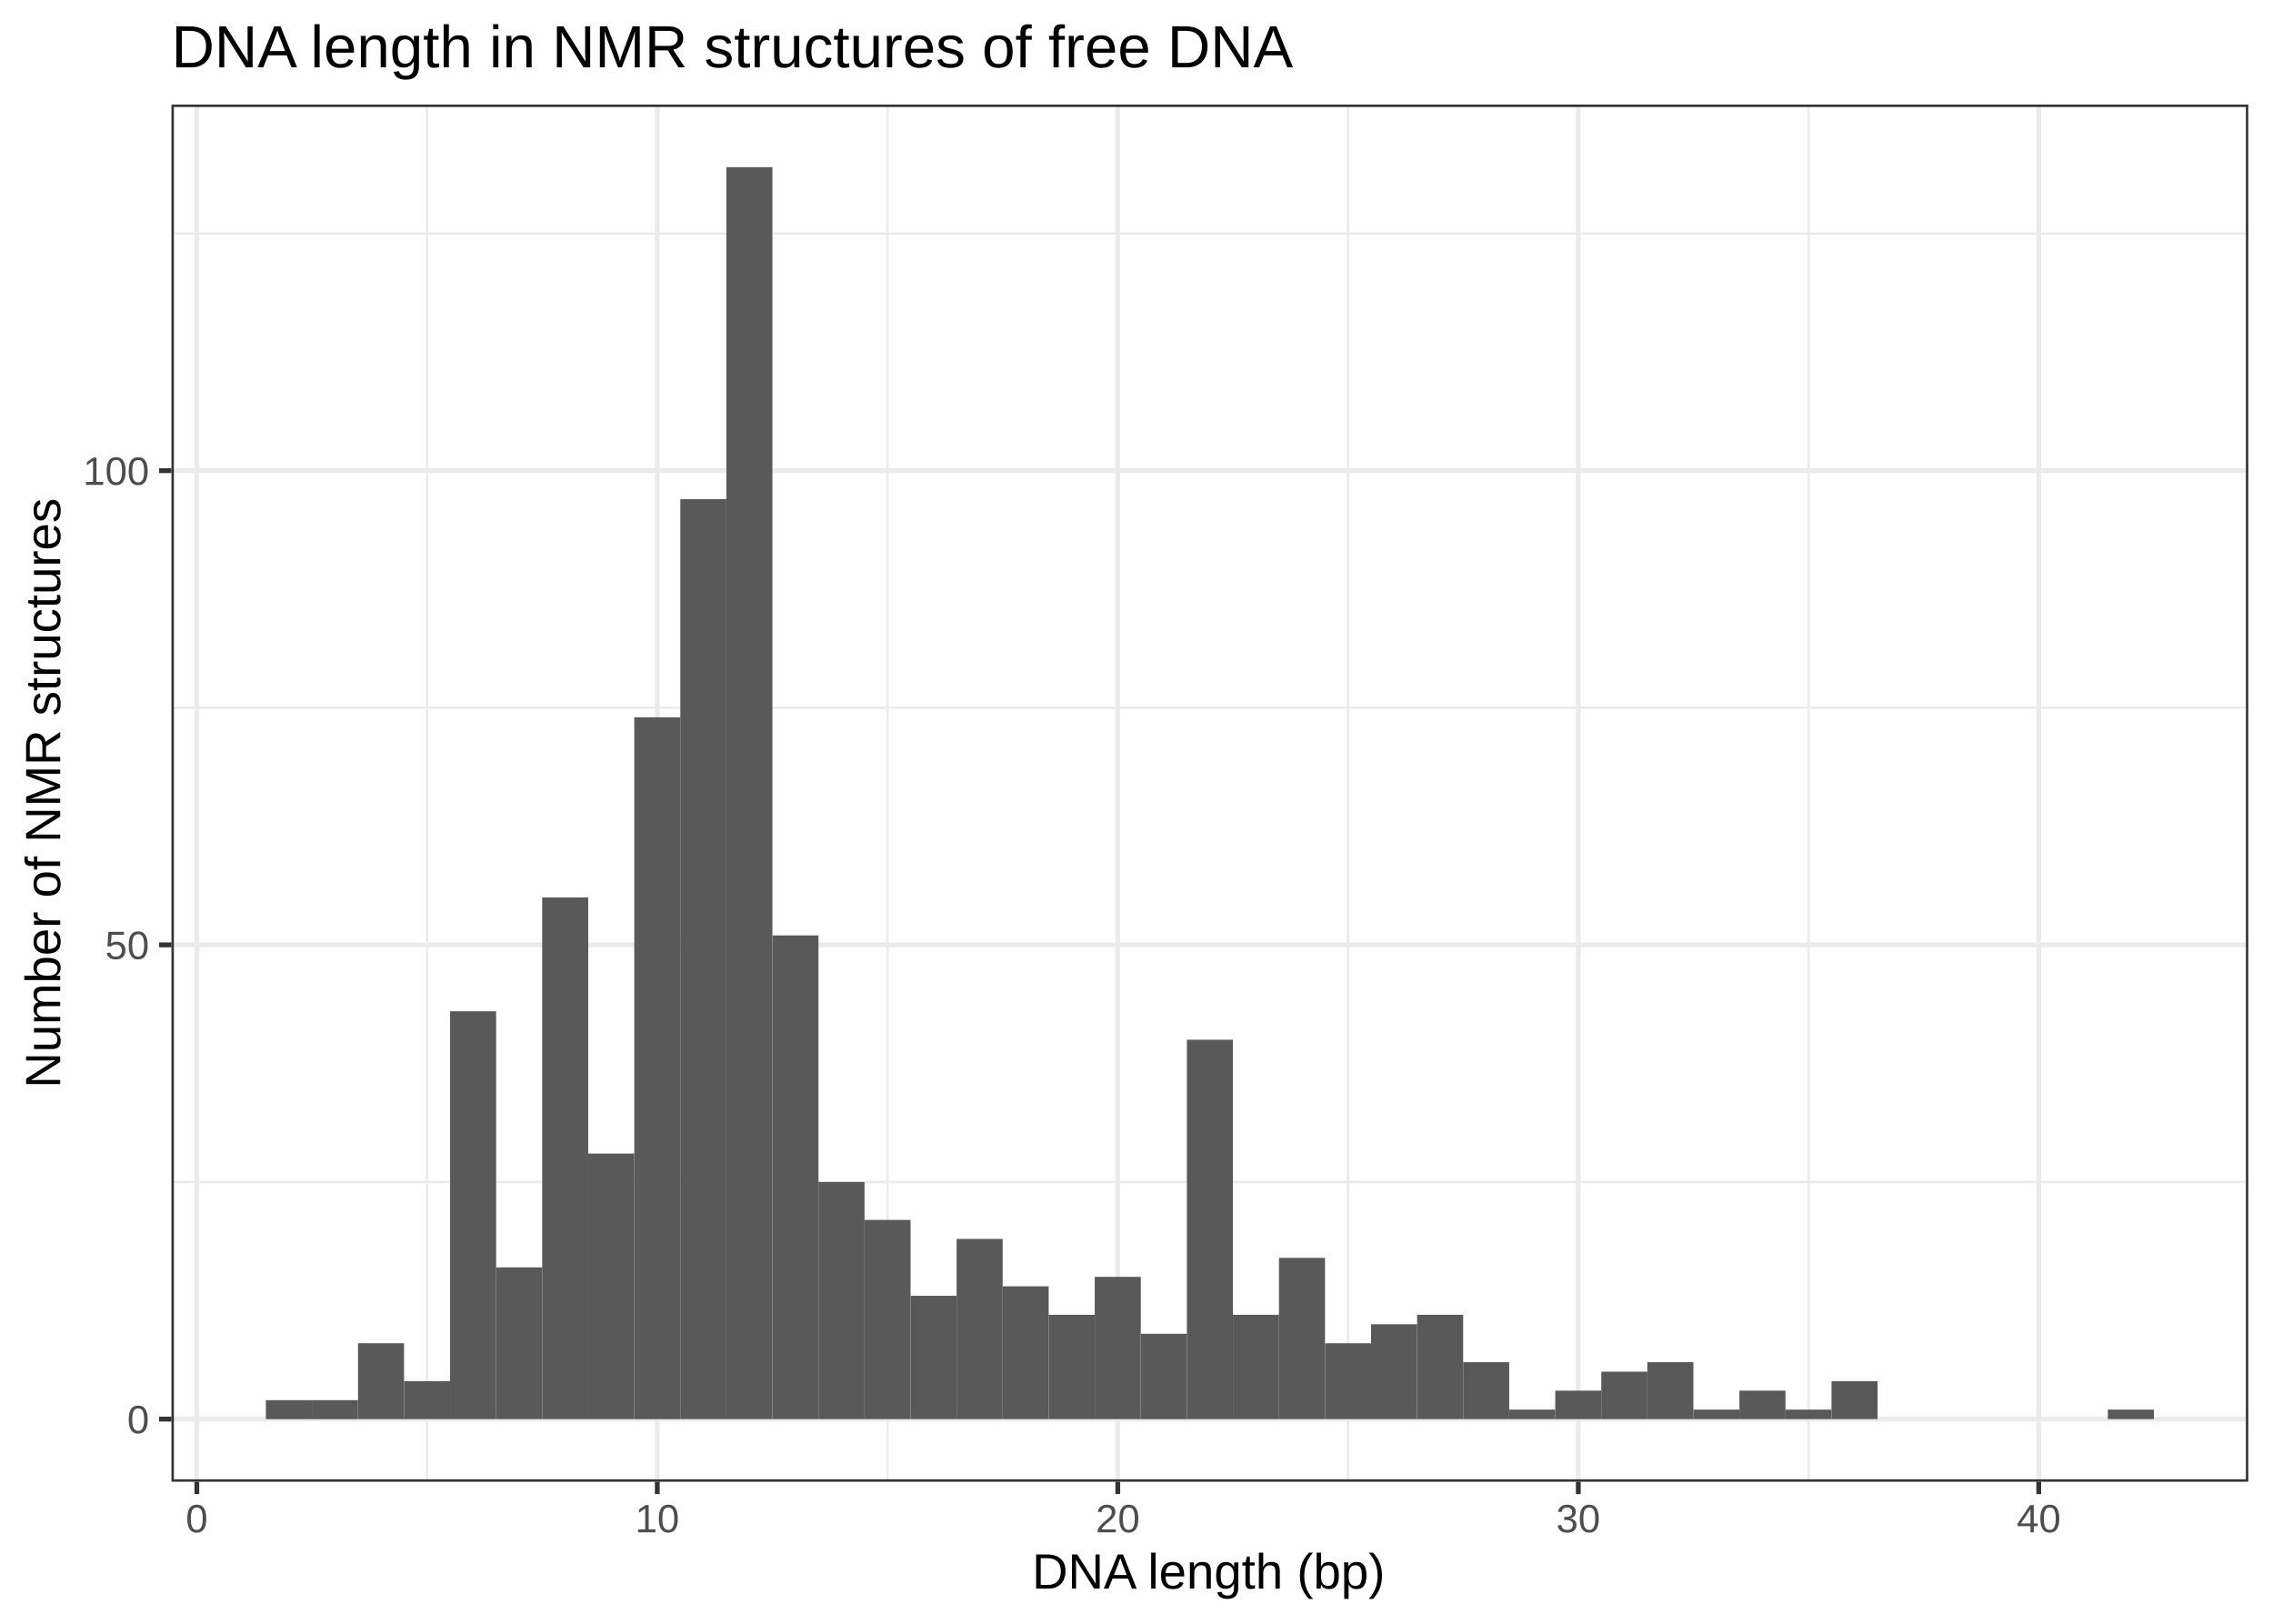
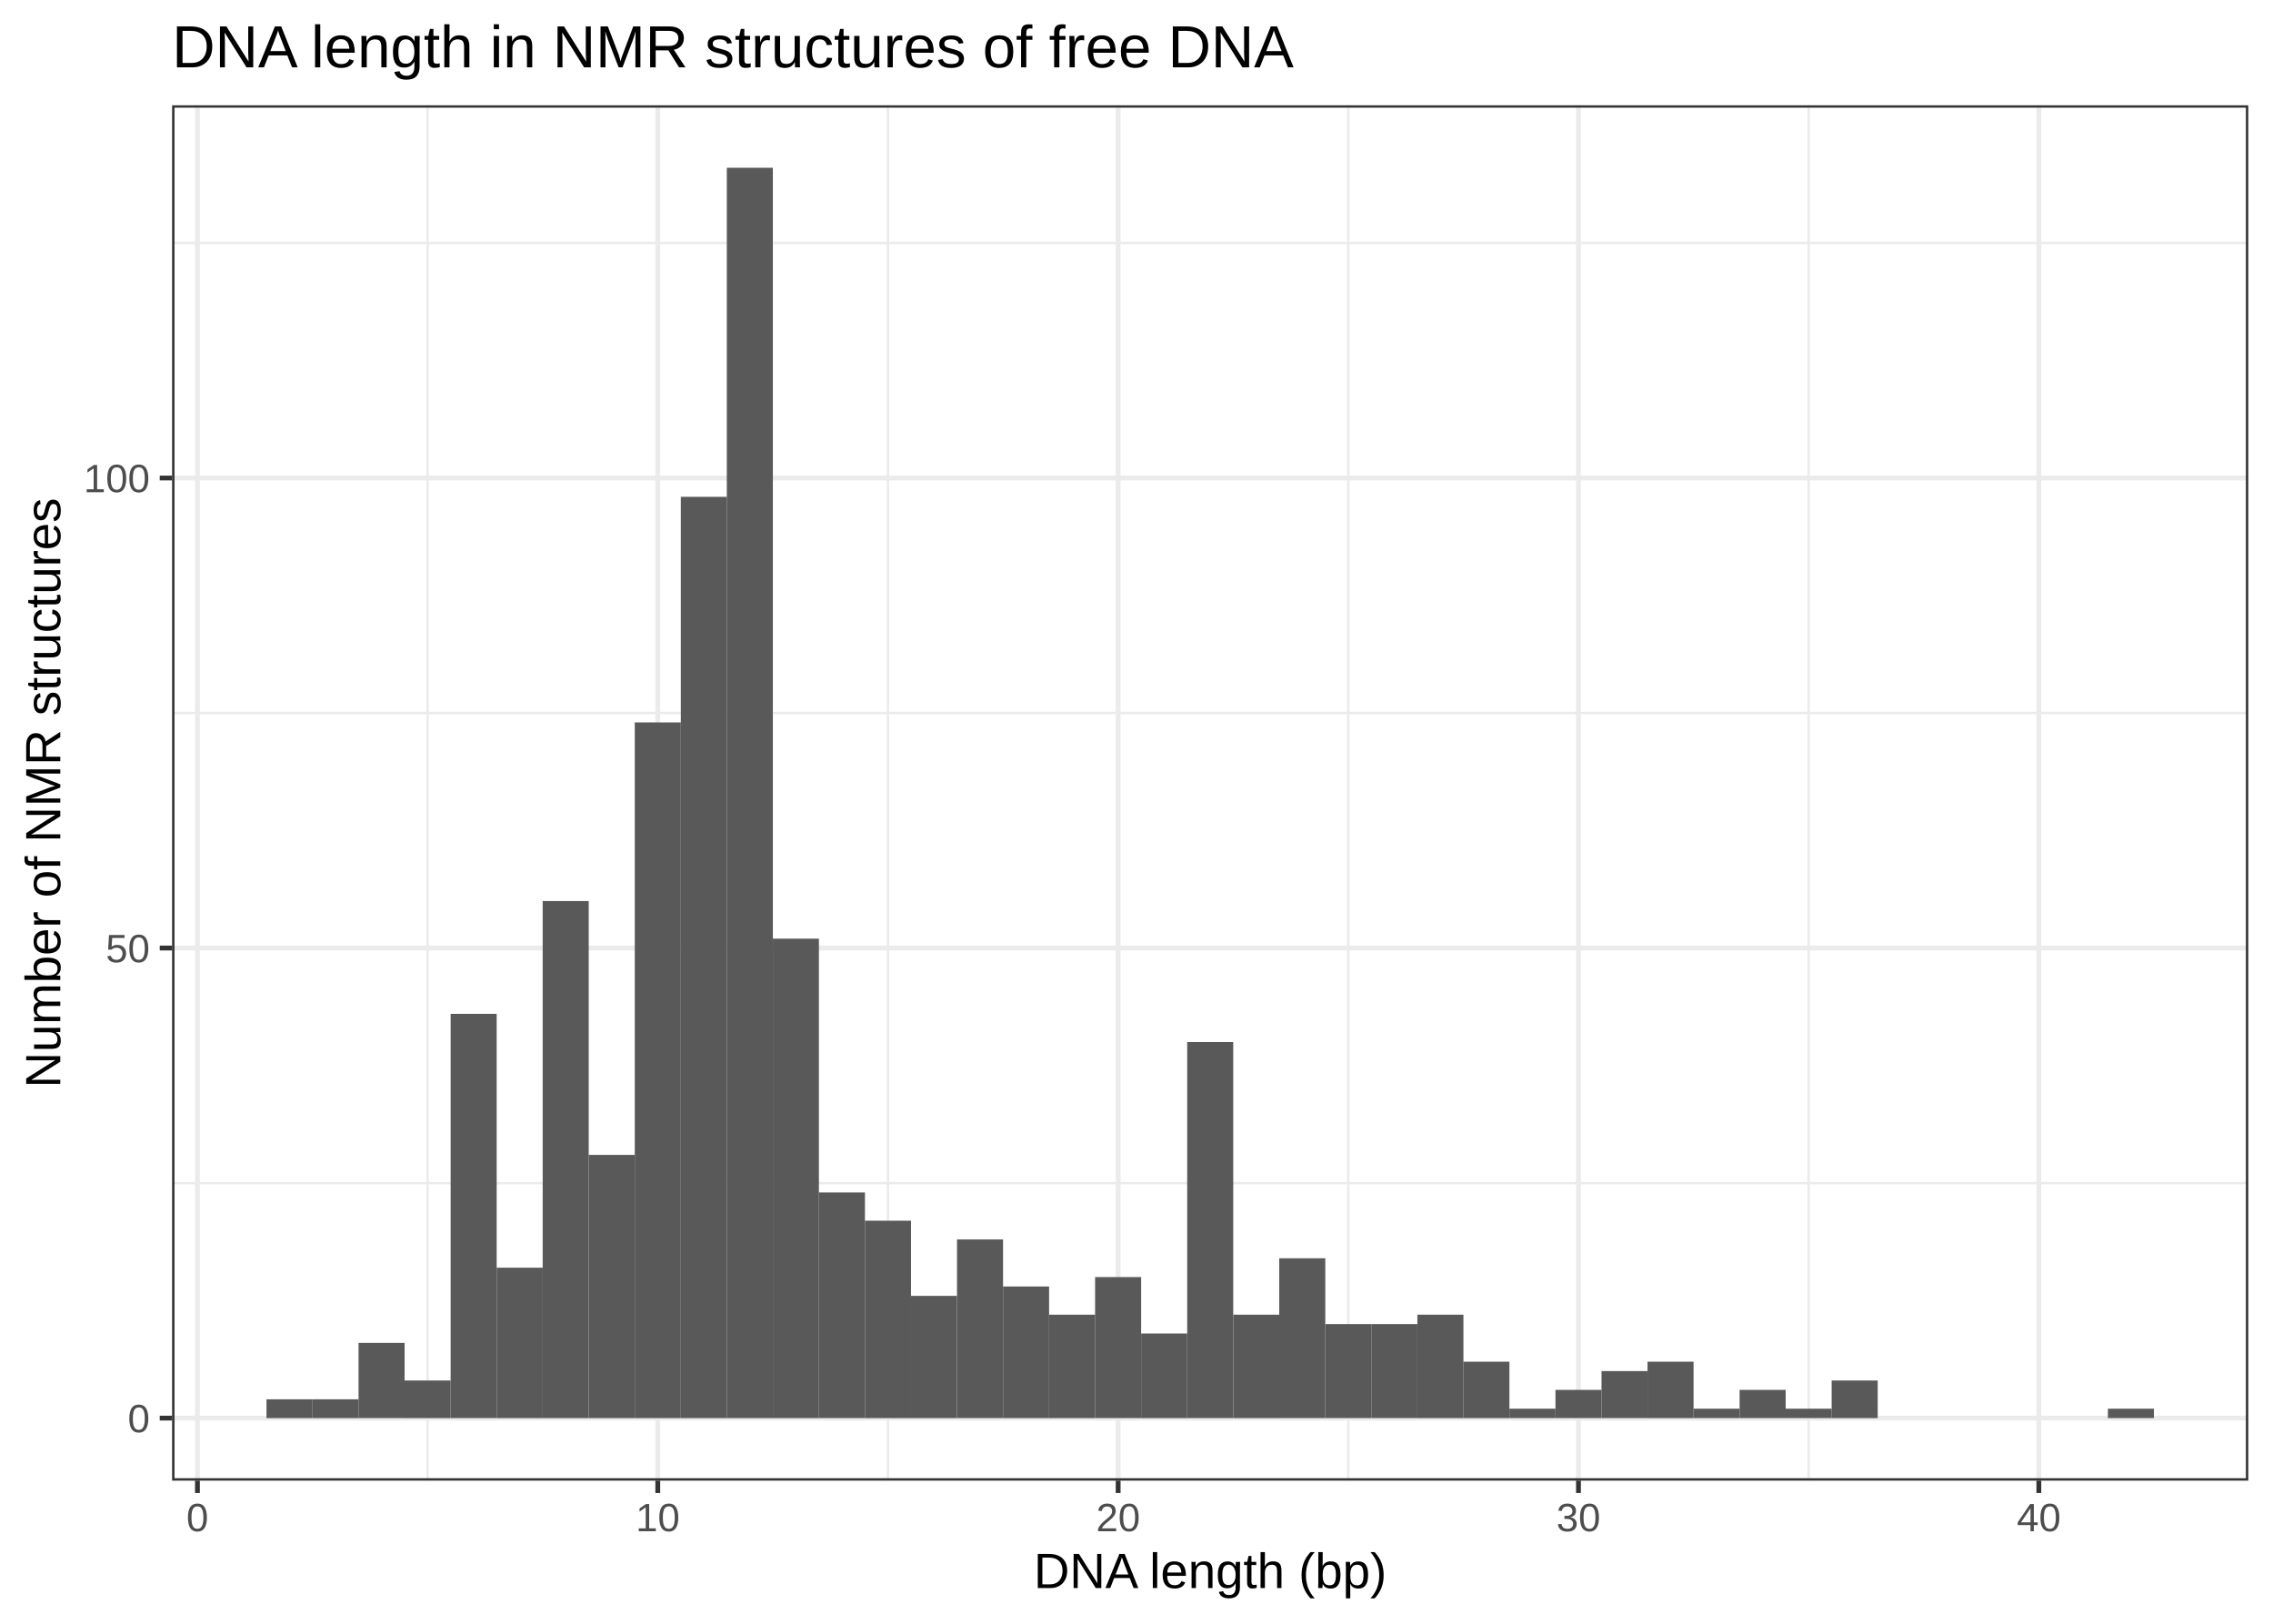
- <svg xmlns="http://www.w3.org/2000/svg" viewBox="0 0 504.00 360.00">
+ <svg xmlns="http://www.w3.org/2000/svg" class="svglite" width="504.00pt" height="360.00pt" viewBox="0 0 504.00 360.00">
  <defs>
    <style type="text/css">
-     line, polyline, polygon, path, rect, circle {
+     .svglite line, .svglite polyline, .svglite polygon, .svglite path, .svglite rect, .svglite circle {
      fill: none;
      stroke: #000000;
      stroke-linecap: round;
      stroke-linejoin: round;
      stroke-miterlimit: 10.00;
    }
  </style>
  </defs>
  <rect width="100%" height="100%" style="stroke: none; fill: #FFFFFF;" />
-   <rect x="0.00" y="0" width="504.00" height="360.00" style="stroke-width: 1.07; stroke: #FFFFFF; fill: #FFFFFF;" />
  <defs>
-     <clipPath id="cpMzguMDJ8NDk4LjUyfDMyOC41MXwyMy4xOQ==">
-       <rect x="38.02" y="23.19" width="460.50" height="305.32" />
-     </clipPath>
-   </defs>
-   <rect x="38.02" y="23.19" width="460.50" height="305.32" style="stroke-width: 1.07; stroke: none; fill: #FFFFFF;" clip-path="url(#cpMzguMDJ8NDk4LjUyfDMyOC41MXwyMy4xOQ==)" />
-   <polyline points="38.02,262.06 498.52,262.06 " style="stroke-width: 0.53; stroke: #EBEBEB; stroke-linecap: butt;" clip-path="url(#cpMzguMDJ8NDk4LjUyfDMyOC41MXwyMy4xOQ==)" />
-   <polyline points="38.02,156.92 498.52,156.92 " style="stroke-width: 0.53; stroke: #EBEBEB; stroke-linecap: butt;" clip-path="url(#cpMzguMDJ8NDk4LjUyfDMyOC41MXwyMy4xOQ==)" />
-   <polyline points="38.02,51.78 498.52,51.78 " style="stroke-width: 0.53; stroke: #EBEBEB; stroke-linecap: butt;" clip-path="url(#cpMzguMDJ8NDk4LjUyfDMyOC41MXwyMy4xOQ==)" />
-   <polyline points="94.69,328.51 94.69,23.19 " style="stroke-width: 0.53; stroke: #EBEBEB; stroke-linecap: butt;" clip-path="url(#cpMzguMDJ8NDk4LjUyfDMyOC41MXwyMy4xOQ==)" />
-   <polyline points="196.80,328.51 196.80,23.19 " style="stroke-width: 0.53; stroke: #EBEBEB; stroke-linecap: butt;" clip-path="url(#cpMzguMDJ8NDk4LjUyfDMyOC41MXwyMy4xOQ==)" />
-   <polyline points="298.90,328.51 298.90,23.19 " style="stroke-width: 0.53; stroke: #EBEBEB; stroke-linecap: butt;" clip-path="url(#cpMzguMDJ8NDk4LjUyfDMyOC41MXwyMy4xOQ==)" />
-   <polyline points="401.01,328.51 401.01,23.19 " style="stroke-width: 0.53; stroke: #EBEBEB; stroke-linecap: butt;" clip-path="url(#cpMzguMDJ8NDk4LjUyfDMyOC41MXwyMy4xOQ==)" />
-   <polyline points="38.02,314.63 498.52,314.63 " style="stroke-width: 1.07; stroke: #EBEBEB; stroke-linecap: butt;" clip-path="url(#cpMzguMDJ8NDk4LjUyfDMyOC41MXwyMy4xOQ==)" />
-   <polyline points="38.02,209.49 498.52,209.49 " style="stroke-width: 1.07; stroke: #EBEBEB; stroke-linecap: butt;" clip-path="url(#cpMzguMDJ8NDk4LjUyfDMyOC41MXwyMy4xOQ==)" />
-   <polyline points="38.02,104.35 498.52,104.35 " style="stroke-width: 1.07; stroke: #EBEBEB; stroke-linecap: butt;" clip-path="url(#cpMzguMDJ8NDk4LjUyfDMyOC41MXwyMy4xOQ==)" />
-   <polyline points="43.64,328.51 43.64,23.19 " style="stroke-width: 1.07; stroke: #EBEBEB; stroke-linecap: butt;" clip-path="url(#cpMzguMDJ8NDk4LjUyfDMyOC41MXwyMy4xOQ==)" />
-   <polyline points="145.74,328.51 145.74,23.19 " style="stroke-width: 1.07; stroke: #EBEBEB; stroke-linecap: butt;" clip-path="url(#cpMzguMDJ8NDk4LjUyfDMyOC41MXwyMy4xOQ==)" />
-   <polyline points="247.85,328.51 247.85,23.19 " style="stroke-width: 1.07; stroke: #EBEBEB; stroke-linecap: butt;" clip-path="url(#cpMzguMDJ8NDk4LjUyfDMyOC41MXwyMy4xOQ==)" />
-   <polyline points="349.96,328.51 349.96,23.19 " style="stroke-width: 1.07; stroke: #EBEBEB; stroke-linecap: butt;" clip-path="url(#cpMzguMDJ8NDk4LjUyfDMyOC41MXwyMy4xOQ==)" />
-   <polyline points="452.06,328.51 452.06,23.19 " style="stroke-width: 1.07; stroke: #EBEBEB; stroke-linecap: butt;" clip-path="url(#cpMzguMDJ8NDk4LjUyfDMyOC41MXwyMy4xOQ==)" />
-   <rect x="58.95" y="310.43" width="10.21" height="4.21" style="stroke-width: 1.07; stroke: none; stroke-linecap: square; stroke-linejoin: miter; fill: #595959;" clip-path="url(#cpMzguMDJ8NDk4LjUyfDMyOC41MXwyMy4xOQ==)" />
-   <rect x="69.16" y="310.43" width="10.21" height="4.21" style="stroke-width: 1.07; stroke: none; stroke-linecap: square; stroke-linejoin: miter; fill: #595959;" clip-path="url(#cpMzguMDJ8NDk4LjUyfDMyOC41MXwyMy4xOQ==)" />
-   <rect x="79.38" y="297.81" width="10.21" height="16.82" style="stroke-width: 1.07; stroke: none; stroke-linecap: square; stroke-linejoin: miter; fill: #595959;" clip-path="url(#cpMzguMDJ8NDk4LjUyfDMyOC41MXwyMy4xOQ==)" />
-   <rect x="89.59" y="306.22" width="10.21" height="8.41" style="stroke-width: 1.07; stroke: none; stroke-linecap: square; stroke-linejoin: miter; fill: #595959;" clip-path="url(#cpMzguMDJ8NDk4LjUyfDMyOC41MXwyMy4xOQ==)" />
-   <rect x="99.80" y="224.21" width="10.21" height="90.42" style="stroke-width: 1.07; stroke: none; stroke-linecap: square; stroke-linejoin: miter; fill: #595959;" clip-path="url(#cpMzguMDJ8NDk4LjUyfDMyOC41MXwyMy4xOQ==)" />
-   <rect x="110.01" y="280.99" width="10.21" height="33.64" style="stroke-width: 1.07; stroke: none; stroke-linecap: square; stroke-linejoin: miter; fill: #595959;" clip-path="url(#cpMzguMDJ8NDk4LjUyfDMyOC41MXwyMy4xOQ==)" />
-   <rect x="120.22" y="198.98" width="10.21" height="115.65" style="stroke-width: 1.07; stroke: none; stroke-linecap: square; stroke-linejoin: miter; fill: #595959;" clip-path="url(#cpMzguMDJ8NDk4LjUyfDMyOC41MXwyMy4xOQ==)" />
-   <rect x="130.43" y="255.75" width="10.21" height="58.88" style="stroke-width: 1.07; stroke: none; stroke-linecap: square; stroke-linejoin: miter; fill: #595959;" clip-path="url(#cpMzguMDJ8NDk4LjUyfDMyOC41MXwyMy4xOQ==)" />
-   <rect x="140.64" y="159.03" width="10.21" height="155.61" style="stroke-width: 1.07; stroke: none; stroke-linecap: square; stroke-linejoin: miter; fill: #595959;" clip-path="url(#cpMzguMDJ8NDk4LjUyfDMyOC41MXwyMy4xOQ==)" />
-   <rect x="150.85" y="110.66" width="10.21" height="203.97" style="stroke-width: 1.07; stroke: none; stroke-linecap: square; stroke-linejoin: miter; fill: #595959;" clip-path="url(#cpMzguMDJ8NDk4LjUyfDMyOC41MXwyMy4xOQ==)" />
-   <rect x="161.06" y="37.06" width="10.21" height="277.57" style="stroke-width: 1.07; stroke: none; stroke-linecap: square; stroke-linejoin: miter; fill: #595959;" clip-path="url(#cpMzguMDJ8NDk4LjUyfDMyOC41MXwyMy4xOQ==)" />
-   <rect x="171.27" y="207.39" width="10.21" height="107.24" style="stroke-width: 1.07; stroke: none; stroke-linecap: square; stroke-linejoin: miter; fill: #595959;" clip-path="url(#cpMzguMDJ8NDk4LjUyfDMyOC41MXwyMy4xOQ==)" />
-   <rect x="181.48" y="262.06" width="10.21" height="52.57" style="stroke-width: 1.07; stroke: none; stroke-linecap: square; stroke-linejoin: miter; fill: #595959;" clip-path="url(#cpMzguMDJ8NDk4LjUyfDMyOC41MXwyMy4xOQ==)" />
-   <rect x="191.69" y="270.47" width="10.21" height="44.16" style="stroke-width: 1.07; stroke: none; stroke-linecap: square; stroke-linejoin: miter; fill: #595959;" clip-path="url(#cpMzguMDJ8NDk4LjUyfDMyOC41MXwyMy4xOQ==)" />
-   <rect x="201.90" y="287.29" width="10.21" height="27.34" style="stroke-width: 1.07; stroke: none; stroke-linecap: square; stroke-linejoin: miter; fill: #595959;" clip-path="url(#cpMzguMDJ8NDk4LjUyfDMyOC41MXwyMy4xOQ==)" />
-   <rect x="212.11" y="274.68" width="10.21" height="39.95" style="stroke-width: 1.07; stroke: none; stroke-linecap: square; stroke-linejoin: miter; fill: #595959;" clip-path="url(#cpMzguMDJ8NDk4LjUyfDMyOC41MXwyMy4xOQ==)" />
-   <rect x="222.32" y="285.19" width="10.21" height="29.44" style="stroke-width: 1.07; stroke: none; stroke-linecap: square; stroke-linejoin: miter; fill: #595959;" clip-path="url(#cpMzguMDJ8NDk4LjUyfDMyOC41MXwyMy4xOQ==)" />
-   <rect x="232.53" y="291.50" width="10.21" height="23.13" style="stroke-width: 1.07; stroke: none; stroke-linecap: square; stroke-linejoin: miter; fill: #595959;" clip-path="url(#cpMzguMDJ8NDk4LjUyfDMyOC41MXwyMy4xOQ==)" />
-   <rect x="242.74" y="283.09" width="10.21" height="31.54" style="stroke-width: 1.07; stroke: none; stroke-linecap: square; stroke-linejoin: miter; fill: #595959;" clip-path="url(#cpMzguMDJ8NDk4LjUyfDMyOC41MXwyMy4xOQ==)" />
-   <rect x="252.96" y="295.71" width="10.21" height="18.93" style="stroke-width: 1.07; stroke: none; stroke-linecap: square; stroke-linejoin: miter; fill: #595959;" clip-path="url(#cpMzguMDJ8NDk4LjUyfDMyOC41MXwyMy4xOQ==)" />
-   <rect x="263.17" y="230.52" width="10.21" height="84.11" style="stroke-width: 1.07; stroke: none; stroke-linecap: square; stroke-linejoin: miter; fill: #595959;" clip-path="url(#cpMzguMDJ8NDk4LjUyfDMyOC41MXwyMy4xOQ==)" />
-   <rect x="273.38" y="291.50" width="10.21" height="23.13" style="stroke-width: 1.07; stroke: none; stroke-linecap: square; stroke-linejoin: miter; fill: #595959;" clip-path="url(#cpMzguMDJ8NDk4LjUyfDMyOC41MXwyMy4xOQ==)" />
-   <rect x="283.59" y="278.88" width="10.21" height="35.75" style="stroke-width: 1.07; stroke: none; stroke-linecap: square; stroke-linejoin: miter; fill: #595959;" clip-path="url(#cpMzguMDJ8NDk4LjUyfDMyOC41MXwyMy4xOQ==)" />
-   <rect x="293.80" y="297.81" width="10.21" height="16.82" style="stroke-width: 1.07; stroke: none; stroke-linecap: square; stroke-linejoin: miter; fill: #595959;" clip-path="url(#cpMzguMDJ8NDk4LjUyfDMyOC41MXwyMy4xOQ==)" />
-   <rect x="304.01" y="293.60" width="10.21" height="21.03" style="stroke-width: 1.07; stroke: none; stroke-linecap: square; stroke-linejoin: miter; fill: #595959;" clip-path="url(#cpMzguMDJ8NDk4LjUyfDMyOC41MXwyMy4xOQ==)" />
-   <rect x="314.22" y="291.50" width="10.21" height="23.13" style="stroke-width: 1.07; stroke: none; stroke-linecap: square; stroke-linejoin: miter; fill: #595959;" clip-path="url(#cpMzguMDJ8NDk4LjUyfDMyOC41MXwyMy4xOQ==)" />
-   <rect x="324.43" y="302.01" width="10.21" height="12.62" style="stroke-width: 1.07; stroke: none; stroke-linecap: square; stroke-linejoin: miter; fill: #595959;" clip-path="url(#cpMzguMDJ8NDk4LjUyfDMyOC41MXwyMy4xOQ==)" />
-   <rect x="334.64" y="312.53" width="10.21" height="2.10" style="stroke-width: 1.07; stroke: none; stroke-linecap: square; stroke-linejoin: miter; fill: #595959;" clip-path="url(#cpMzguMDJ8NDk4LjUyfDMyOC41MXwyMy4xOQ==)" />
-   <rect x="344.85" y="308.32" width="10.21" height="6.31" style="stroke-width: 1.07; stroke: none; stroke-linecap: square; stroke-linejoin: miter; fill: #595959;" clip-path="url(#cpMzguMDJ8NDk4LjUyfDMyOC41MXwyMy4xOQ==)" />
-   <rect x="355.06" y="304.12" width="10.21" height="10.51" style="stroke-width: 1.07; stroke: none; stroke-linecap: square; stroke-linejoin: miter; fill: #595959;" clip-path="url(#cpMzguMDJ8NDk4LjUyfDMyOC41MXwyMy4xOQ==)" />
-   <rect x="365.27" y="302.01" width="10.21" height="12.62" style="stroke-width: 1.07; stroke: none; stroke-linecap: square; stroke-linejoin: miter; fill: #595959;" clip-path="url(#cpMzguMDJ8NDk4LjUyfDMyOC41MXwyMy4xOQ==)" />
-   <rect x="375.48" y="312.53" width="10.21" height="2.10" style="stroke-width: 1.07; stroke: none; stroke-linecap: square; stroke-linejoin: miter; fill: #595959;" clip-path="url(#cpMzguMDJ8NDk4LjUyfDMyOC41MXwyMy4xOQ==)" />
-   <rect x="385.69" y="308.32" width="10.21" height="6.31" style="stroke-width: 1.07; stroke: none; stroke-linecap: square; stroke-linejoin: miter; fill: #595959;" clip-path="url(#cpMzguMDJ8NDk4LjUyfDMyOC41MXwyMy4xOQ==)" />
-   <rect x="395.90" y="312.53" width="10.21" height="2.10" style="stroke-width: 1.07; stroke: none; stroke-linecap: square; stroke-linejoin: miter; fill: #595959;" clip-path="url(#cpMzguMDJ8NDk4LjUyfDMyOC41MXwyMy4xOQ==)" />
-   <rect x="406.11" y="306.22" width="10.21" height="8.41" style="stroke-width: 1.07; stroke: none; stroke-linecap: square; stroke-linejoin: miter; fill: #595959;" clip-path="url(#cpMzguMDJ8NDk4LjUyfDMyOC41MXwyMy4xOQ==)" />
-   <rect x="416.33" y="314.63" width="10.21" height="0.00" style="stroke-width: 1.07; stroke: none; stroke-linecap: square; stroke-linejoin: miter; fill: #595959;" clip-path="url(#cpMzguMDJ8NDk4LjUyfDMyOC41MXwyMy4xOQ==)" />
-   <rect x="426.54" y="314.63" width="10.21" height="0.00" style="stroke-width: 1.07; stroke: none; stroke-linecap: square; stroke-linejoin: miter; fill: #595959;" clip-path="url(#cpMzguMDJ8NDk4LjUyfDMyOC41MXwyMy4xOQ==)" />
-   <rect x="436.75" y="314.63" width="10.21" height="0.00" style="stroke-width: 1.07; stroke: none; stroke-linecap: square; stroke-linejoin: miter; fill: #595959;" clip-path="url(#cpMzguMDJ8NDk4LjUyfDMyOC41MXwyMy4xOQ==)" />
-   <rect x="446.96" y="314.63" width="10.21" height="0.00" style="stroke-width: 1.07; stroke: none; stroke-linecap: square; stroke-linejoin: miter; fill: #595959;" clip-path="url(#cpMzguMDJ8NDk4LjUyfDMyOC41MXwyMy4xOQ==)" />
-   <rect x="457.17" y="314.63" width="10.21" height="0.00" style="stroke-width: 1.07; stroke: none; stroke-linecap: square; stroke-linejoin: miter; fill: #595959;" clip-path="url(#cpMzguMDJ8NDk4LjUyfDMyOC41MXwyMy4xOQ==)" />
-   <rect x="467.38" y="312.53" width="10.21" height="2.10" style="stroke-width: 1.07; stroke: none; stroke-linecap: square; stroke-linejoin: miter; fill: #595959;" clip-path="url(#cpMzguMDJ8NDk4LjUyfDMyOC41MXwyMy4xOQ==)" />
-   <rect x="38.02" y="23.19" width="460.50" height="305.32" style="stroke-width: 1.07; stroke: #333333;" clip-path="url(#cpMzguMDJ8NDk4LjUyfDMyOC41MXwyMy4xOQ==)" />
-   <defs>
-     <clipPath id="cpMC4wMHw1MDQuMDB8MzYwLjAwfDAuMDA=">
+     <clipPath id="cpMC4wMHw1MDQuMDB8MC4wMHwzNjAuMDA=">
      <rect x="0.00" y="0.00" width="504.00" height="360.00" />
    </clipPath>
  </defs>
-   <g clip-path="url(#cpMC4wMHw1MDQuMDB8MzYwLjAwfDAuMDA=)">
-     <text x="28.20" y="317.78" style="font-size: 8.80px; fill: #4D4D4D; font-family: Arial;" textLength="4.89px" lengthAdjust="spacingAndGlyphs">0</text>
+   <g clip-path="url(#cpMC4wMHw1MDQuMDB8MC4wMHwzNjAuMDA=)">
+     <rect x="0.00" y="0.00" width="504.00" height="360.00" style="stroke-width: 1.07; stroke: #FFFFFF; fill: #FFFFFF;" />
  </g>
-   <g clip-path="url(#cpMC4wMHw1MDQuMDB8MzYwLjAwfDAuMDA=)">
-     <text x="23.30" y="212.64" style="font-size: 8.80px; fill: #4D4D4D; font-family: Arial;" textLength="9.79px" lengthAdjust="spacingAndGlyphs">50</text>
+   <defs>
+     <clipPath id="cpMzguMTZ8NDk4LjUyfDIzLjM0fDMyOC4yNw==">
+       <rect x="38.16" y="23.34" width="460.36" height="304.93" />
+     </clipPath>
+   </defs>
+   <g clip-path="url(#cpMzguMTZ8NDk4LjUyfDIzLjM0fDMyOC4yNw==)">
+     <rect x="38.16" y="23.34" width="460.36" height="304.93" style="stroke-width: 1.07; stroke: none; fill: #FFFFFF;" />
+     <polyline points="38.16,262.30 498.52,262.30 " style="stroke-width: 0.53; stroke: #EBEBEB; stroke-linecap: butt;" />
+     <polyline points="38.16,158.08 498.52,158.08 " style="stroke-width: 0.53; stroke: #EBEBEB; stroke-linecap: butt;" />
+     <polyline points="38.16,53.87 498.52,53.87 " style="stroke-width: 0.53; stroke: #EBEBEB; stroke-linecap: butt;" />
+     <polyline points="94.81,328.27 94.81,23.34 " style="stroke-width: 0.53; stroke: #EBEBEB; stroke-linecap: butt;" />
+     <polyline points="196.89,328.27 196.89,23.34 " style="stroke-width: 0.53; stroke: #EBEBEB; stroke-linecap: butt;" />
+     <polyline points="298.96,328.27 298.96,23.34 " style="stroke-width: 0.53; stroke: #EBEBEB; stroke-linecap: butt;" />
+     <polyline points="401.04,328.27 401.04,23.34 " style="stroke-width: 0.53; stroke: #EBEBEB; stroke-linecap: butt;" />
+     <polyline points="38.16,314.41 498.52,314.41 " style="stroke-width: 1.07; stroke: #EBEBEB; stroke-linecap: butt;" />
+     <polyline points="38.16,210.19 498.52,210.19 " style="stroke-width: 1.07; stroke: #EBEBEB; stroke-linecap: butt;" />
+     <polyline points="38.16,105.98 498.52,105.98 " style="stroke-width: 1.07; stroke: #EBEBEB; stroke-linecap: butt;" />
+     <polyline points="43.78,328.27 43.78,23.34 " style="stroke-width: 1.07; stroke: #EBEBEB; stroke-linecap: butt;" />
+     <polyline points="145.85,328.27 145.85,23.34 " style="stroke-width: 1.07; stroke: #EBEBEB; stroke-linecap: butt;" />
+     <polyline points="247.93,328.27 247.93,23.34 " style="stroke-width: 1.07; stroke: #EBEBEB; stroke-linecap: butt;" />
+     <polyline points="350.00,328.27 350.00,23.34 " style="stroke-width: 1.07; stroke: #EBEBEB; stroke-linecap: butt;" />
+     <polyline points="452.08,328.27 452.08,23.34 " style="stroke-width: 1.07; stroke: #EBEBEB; stroke-linecap: butt;" />
+     <rect x="59.09" y="310.24" width="10.21" height="4.17" style="stroke-width: 1.07; stroke: none; stroke-linecap: square; stroke-linejoin: miter; fill: #595959;" />
+     <rect x="69.30" y="310.24" width="10.21" height="4.17" style="stroke-width: 1.07; stroke: none; stroke-linecap: square; stroke-linejoin: miter; fill: #595959;" />
+     <rect x="79.50" y="297.73" width="10.21" height="16.67" style="stroke-width: 1.07; stroke: none; stroke-linecap: square; stroke-linejoin: miter; fill: #595959;" />
+     <rect x="89.71" y="306.07" width="10.21" height="8.34" style="stroke-width: 1.07; stroke: none; stroke-linecap: square; stroke-linejoin: miter; fill: #595959;" />
+     <rect x="99.92" y="224.78" width="10.21" height="89.62" style="stroke-width: 1.07; stroke: none; stroke-linecap: square; stroke-linejoin: miter; fill: #595959;" />
+     <rect x="110.13" y="281.06" width="10.21" height="33.35" style="stroke-width: 1.07; stroke: none; stroke-linecap: square; stroke-linejoin: miter; fill: #595959;" />
+     <rect x="120.33" y="199.77" width="10.21" height="114.64" style="stroke-width: 1.07; stroke: none; stroke-linecap: square; stroke-linejoin: miter; fill: #595959;" />
+     <rect x="130.54" y="256.05" width="10.21" height="58.36" style="stroke-width: 1.07; stroke: none; stroke-linecap: square; stroke-linejoin: miter; fill: #595959;" />
+     <rect x="140.75" y="160.17" width="10.21" height="154.24" style="stroke-width: 1.07; stroke: none; stroke-linecap: square; stroke-linejoin: miter; fill: #595959;" />
+     <rect x="150.96" y="110.15" width="10.21" height="204.26" style="stroke-width: 1.07; stroke: none; stroke-linecap: square; stroke-linejoin: miter; fill: #595959;" />
+     <rect x="161.16" y="37.20" width="10.21" height="277.21" style="stroke-width: 1.07; stroke: none; stroke-linecap: square; stroke-linejoin: miter; fill: #595959;" />
+     <rect x="171.37" y="208.11" width="10.21" height="106.30" style="stroke-width: 1.07; stroke: none; stroke-linecap: square; stroke-linejoin: miter; fill: #595959;" />
+     <rect x="181.58" y="264.38" width="10.21" height="50.02" style="stroke-width: 1.07; stroke: none; stroke-linecap: square; stroke-linejoin: miter; fill: #595959;" />
+     <rect x="191.79" y="270.64" width="10.21" height="43.77" style="stroke-width: 1.07; stroke: none; stroke-linecap: square; stroke-linejoin: miter; fill: #595959;" />
+     <rect x="201.99" y="287.31" width="10.21" height="27.10" style="stroke-width: 1.07; stroke: none; stroke-linecap: square; stroke-linejoin: miter; fill: #595959;" />
+     <rect x="212.20" y="274.80" width="10.21" height="39.60" style="stroke-width: 1.07; stroke: none; stroke-linecap: square; stroke-linejoin: miter; fill: #595959;" />
+     <rect x="222.41" y="285.23" width="10.21" height="29.18" style="stroke-width: 1.07; stroke: none; stroke-linecap: square; stroke-linejoin: miter; fill: #595959;" />
+     <rect x="232.62" y="291.48" width="10.21" height="22.93" style="stroke-width: 1.07; stroke: none; stroke-linecap: square; stroke-linejoin: miter; fill: #595959;" />
+     <rect x="242.82" y="283.14" width="10.21" height="31.26" style="stroke-width: 1.07; stroke: none; stroke-linecap: square; stroke-linejoin: miter; fill: #595959;" />
+     <rect x="253.03" y="295.65" width="10.21" height="18.76" style="stroke-width: 1.07; stroke: none; stroke-linecap: square; stroke-linejoin: miter; fill: #595959;" />
+     <rect x="263.24" y="231.03" width="10.21" height="83.37" style="stroke-width: 1.07; stroke: none; stroke-linecap: square; stroke-linejoin: miter; fill: #595959;" />
+     <rect x="273.45" y="291.48" width="10.21" height="22.93" style="stroke-width: 1.07; stroke: none; stroke-linecap: square; stroke-linejoin: miter; fill: #595959;" />
+     <rect x="283.65" y="278.97" width="10.21" height="35.43" style="stroke-width: 1.07; stroke: none; stroke-linecap: square; stroke-linejoin: miter; fill: #595959;" />
+     <rect x="293.86" y="293.56" width="10.21" height="20.84" style="stroke-width: 1.07; stroke: none; stroke-linecap: square; stroke-linejoin: miter; fill: #595959;" />
+     <rect x="304.07" y="293.56" width="10.21" height="20.84" style="stroke-width: 1.07; stroke: none; stroke-linecap: square; stroke-linejoin: miter; fill: #595959;" />
+     <rect x="314.28" y="291.48" width="10.21" height="22.93" style="stroke-width: 1.07; stroke: none; stroke-linecap: square; stroke-linejoin: miter; fill: #595959;" />
+     <rect x="324.48" y="301.90" width="10.21" height="12.51" style="stroke-width: 1.07; stroke: none; stroke-linecap: square; stroke-linejoin: miter; fill: #595959;" />
+     <rect x="334.69" y="312.32" width="10.21" height="2.08" style="stroke-width: 1.07; stroke: none; stroke-linecap: square; stroke-linejoin: miter; fill: #595959;" />
+     <rect x="344.90" y="308.15" width="10.21" height="6.25" style="stroke-width: 1.07; stroke: none; stroke-linecap: square; stroke-linejoin: miter; fill: #595959;" />
+     <rect x="355.11" y="303.98" width="10.21" height="10.42" style="stroke-width: 1.07; stroke: none; stroke-linecap: square; stroke-linejoin: miter; fill: #595959;" />
+     <rect x="365.31" y="301.90" width="10.21" height="12.51" style="stroke-width: 1.07; stroke: none; stroke-linecap: square; stroke-linejoin: miter; fill: #595959;" />
+     <rect x="375.52" y="312.32" width="10.21" height="2.08" style="stroke-width: 1.07; stroke: none; stroke-linecap: square; stroke-linejoin: miter; fill: #595959;" />
+     <rect x="385.73" y="308.15" width="10.21" height="6.25" style="stroke-width: 1.07; stroke: none; stroke-linecap: square; stroke-linejoin: miter; fill: #595959;" />
+     <rect x="395.94" y="312.32" width="10.21" height="2.08" style="stroke-width: 1.07; stroke: none; stroke-linecap: square; stroke-linejoin: miter; fill: #595959;" />
+     <rect x="406.14" y="306.07" width="10.21" height="8.34" style="stroke-width: 1.07; stroke: none; stroke-linecap: square; stroke-linejoin: miter; fill: #595959;" />
+     <rect x="416.35" y="314.41" width="10.21" height="0.00" style="stroke-width: 1.07; stroke: none; stroke-linecap: square; stroke-linejoin: miter; fill: #595959;" />
+     <rect x="426.56" y="314.41" width="10.21" height="0.00" style="stroke-width: 1.07; stroke: none; stroke-linecap: square; stroke-linejoin: miter; fill: #595959;" />
+     <rect x="436.77" y="314.41" width="10.21" height="0.00" style="stroke-width: 1.07; stroke: none; stroke-linecap: square; stroke-linejoin: miter; fill: #595959;" />
+     <rect x="446.97" y="314.41" width="10.21" height="0.00" style="stroke-width: 1.07; stroke: none; stroke-linecap: square; stroke-linejoin: miter; fill: #595959;" />
+     <rect x="457.18" y="314.41" width="10.21" height="0.00" style="stroke-width: 1.07; stroke: none; stroke-linecap: square; stroke-linejoin: miter; fill: #595959;" />
+     <rect x="467.39" y="312.32" width="10.21" height="2.08" style="stroke-width: 1.07; stroke: none; stroke-linecap: square; stroke-linejoin: miter; fill: #595959;" />
+     <rect x="38.16" y="23.34" width="460.36" height="304.93" style="stroke-width: 1.07; stroke: #333333;" />
  </g>
-   <g clip-path="url(#cpMC4wMHw1MDQuMDB8MzYwLjAwfDAuMDA=)">
-     <text x="18.41" y="107.50" style="font-size: 8.80px; fill: #4D4D4D; font-family: Arial;" textLength="14.68px" lengthAdjust="spacingAndGlyphs">100</text>
-   </g>
-   <polyline points="35.28,314.63 38.02,314.63 " style="stroke-width: 1.07; stroke: #333333; stroke-linecap: butt;" clip-path="url(#cpMC4wMHw1MDQuMDB8MzYwLjAwfDAuMDA=)" />
-   <polyline points="35.28,209.49 38.02,209.49 " style="stroke-width: 1.07; stroke: #333333; stroke-linecap: butt;" clip-path="url(#cpMC4wMHw1MDQuMDB8MzYwLjAwfDAuMDA=)" />
-   <polyline points="35.28,104.35 38.02,104.35 " style="stroke-width: 1.07; stroke: #333333; stroke-linecap: butt;" clip-path="url(#cpMC4wMHw1MDQuMDB8MzYwLjAwfDAuMDA=)" />
-   <polyline points="43.64,331.25 43.64,328.51 " style="stroke-width: 1.07; stroke: #333333; stroke-linecap: butt;" clip-path="url(#cpMC4wMHw1MDQuMDB8MzYwLjAwfDAuMDA=)" />
-   <polyline points="145.74,331.25 145.74,328.51 " style="stroke-width: 1.07; stroke: #333333; stroke-linecap: butt;" clip-path="url(#cpMC4wMHw1MDQuMDB8MzYwLjAwfDAuMDA=)" />
-   <polyline points="247.85,331.25 247.85,328.51 " style="stroke-width: 1.07; stroke: #333333; stroke-linecap: butt;" clip-path="url(#cpMC4wMHw1MDQuMDB8MzYwLjAwfDAuMDA=)" />
-   <polyline points="349.96,331.25 349.96,328.51 " style="stroke-width: 1.07; stroke: #333333; stroke-linecap: butt;" clip-path="url(#cpMC4wMHw1MDQuMDB8MzYwLjAwfDAuMDA=)" />
-   <polyline points="452.06,331.25 452.06,328.51 " style="stroke-width: 1.07; stroke: #333333; stroke-linecap: butt;" clip-path="url(#cpMC4wMHw1MDQuMDB8MzYwLjAwfDAuMDA=)" />
-   <g clip-path="url(#cpMC4wMHw1MDQuMDB8MzYwLjAwfDAuMDA=)">
-     <text x="41.19" y="339.74" style="font-size: 8.80px; fill: #4D4D4D; font-family: Arial;" textLength="4.89px" lengthAdjust="spacingAndGlyphs">0</text>
-   </g>
-   <g clip-path="url(#cpMC4wMHw1MDQuMDB8MzYwLjAwfDAuMDA=)">
-     <text x="140.85" y="339.74" style="font-size: 8.80px; fill: #4D4D4D; font-family: Arial;" textLength="9.79px" lengthAdjust="spacingAndGlyphs">10</text>
-   </g>
-   <g clip-path="url(#cpMC4wMHw1MDQuMDB8MzYwLjAwfDAuMDA=)">
-     <text x="242.96" y="339.74" style="font-size: 8.80px; fill: #4D4D4D; font-family: Arial;" textLength="9.79px" lengthAdjust="spacingAndGlyphs">20</text>
-   </g>
-   <g clip-path="url(#cpMC4wMHw1MDQuMDB8MzYwLjAwfDAuMDA=)">
-     <text x="345.06" y="339.74" style="font-size: 8.80px; fill: #4D4D4D; font-family: Arial;" textLength="9.79px" lengthAdjust="spacingAndGlyphs">30</text>
-   </g>
-   <g clip-path="url(#cpMC4wMHw1MDQuMDB8MzYwLjAwfDAuMDA=)">
-     <text x="447.17" y="339.74" style="font-size: 8.80px; fill: #4D4D4D; font-family: Arial;" textLength="9.79px" lengthAdjust="spacingAndGlyphs">40</text>
-   </g>
-   <g clip-path="url(#cpMC4wMHw1MDQuMDB8MzYwLjAwfDAuMDA=)">
-     <text x="228.84" y="352.21" style="font-size: 11.00px; font-family: Arial;" textLength="78.87px" lengthAdjust="spacingAndGlyphs">DNA length (bp)</text>
-   </g>
-   <g clip-path="url(#cpMC4wMHw1MDQuMDB8MzYwLjAwfDAuMDA=)">
-     <text transform="translate(13.35,241.25) rotate(-90)" style="font-size: 11.00px; font-family: Arial;" textLength="130.81px" lengthAdjust="spacingAndGlyphs">Number of NMR structures</text>
-   </g>
-   <g clip-path="url(#cpMC4wMHw1MDQuMDB8MzYwLjAwfDAuMDA=)">
-     <text x="38.02" y="14.93" style="font-size: 13.20px; font-family: Arial;" textLength="249.41px" lengthAdjust="spacingAndGlyphs">DNA length in NMR structures of free DNA</text>
+   <g clip-path="url(#cpMC4wMHw1MDQuMDB8MC4wMHwzNjAuMDA=)">
+     <text x="33.23" y="317.56" text-anchor="end" style="font-size: 8.80px; fill: #4D4D4D; font-family: Arial;" textLength="4.90px" lengthAdjust="spacingAndGlyphs">0</text>
+     <text x="33.23" y="213.35" text-anchor="end" style="font-size: 8.80px; fill: #4D4D4D; font-family: Arial;" textLength="9.79px" lengthAdjust="spacingAndGlyphs">50</text>
+     <text x="33.23" y="109.13" text-anchor="end" style="font-size: 8.80px; fill: #4D4D4D; font-family: Arial;" textLength="14.69px" lengthAdjust="spacingAndGlyphs">100</text>
+     <polyline points="35.42,314.41 38.16,314.41 " style="stroke-width: 1.07; stroke: #333333; stroke-linecap: butt;" />
+     <polyline points="35.42,210.19 38.16,210.19 " style="stroke-width: 1.07; stroke: #333333; stroke-linecap: butt;" />
+     <polyline points="35.42,105.98 38.16,105.98 " style="stroke-width: 1.07; stroke: #333333; stroke-linecap: butt;" />
+     <polyline points="43.78,331.01 43.78,328.27 " style="stroke-width: 1.07; stroke: #333333; stroke-linecap: butt;" />
+     <polyline points="145.85,331.01 145.85,328.27 " style="stroke-width: 1.07; stroke: #333333; stroke-linecap: butt;" />
+     <polyline points="247.93,331.01 247.93,328.27 " style="stroke-width: 1.07; stroke: #333333; stroke-linecap: butt;" />
+     <polyline points="350.00,331.01 350.00,328.27 " style="stroke-width: 1.07; stroke: #333333; stroke-linecap: butt;" />
+     <polyline points="452.08,331.01 452.08,328.27 " style="stroke-width: 1.07; stroke: #333333; stroke-linecap: butt;" />
+     <text x="43.78" y="339.50" text-anchor="middle" style="font-size: 8.80px; fill: #4D4D4D; font-family: Arial;" textLength="4.90px" lengthAdjust="spacingAndGlyphs">0</text>
+     <text x="145.85" y="339.50" text-anchor="middle" style="font-size: 8.80px; fill: #4D4D4D; font-family: Arial;" textLength="9.79px" lengthAdjust="spacingAndGlyphs">10</text>
+     <text x="247.93" y="339.50" text-anchor="middle" style="font-size: 8.80px; fill: #4D4D4D; font-family: Arial;" textLength="9.79px" lengthAdjust="spacingAndGlyphs">20</text>
+     <text x="350.00" y="339.50" text-anchor="middle" style="font-size: 8.80px; fill: #4D4D4D; font-family: Arial;" textLength="9.79px" lengthAdjust="spacingAndGlyphs">30</text>
+     <text x="452.08" y="339.50" text-anchor="middle" style="font-size: 8.80px; fill: #4D4D4D; font-family: Arial;" textLength="9.79px" lengthAdjust="spacingAndGlyphs">40</text>
+     <text x="268.34" y="352.09" text-anchor="middle" style="font-size: 11.00px; font-family: Arial;" textLength="78.87px" lengthAdjust="spacingAndGlyphs">DNA length (bp)</text>
+     <text transform="translate(13.37,175.80) rotate(-90)" text-anchor="middle" style="font-size: 11.00px; font-family: Arial;" textLength="130.81px" lengthAdjust="spacingAndGlyphs">Number of NMR structures</text>
+     <text x="38.16" y="14.94" style="font-size: 13.20px; font-family: Arial;" textLength="249.24px" lengthAdjust="spacingAndGlyphs">DNA length in NMR structures of free DNA</text>
  </g>
</svg>
